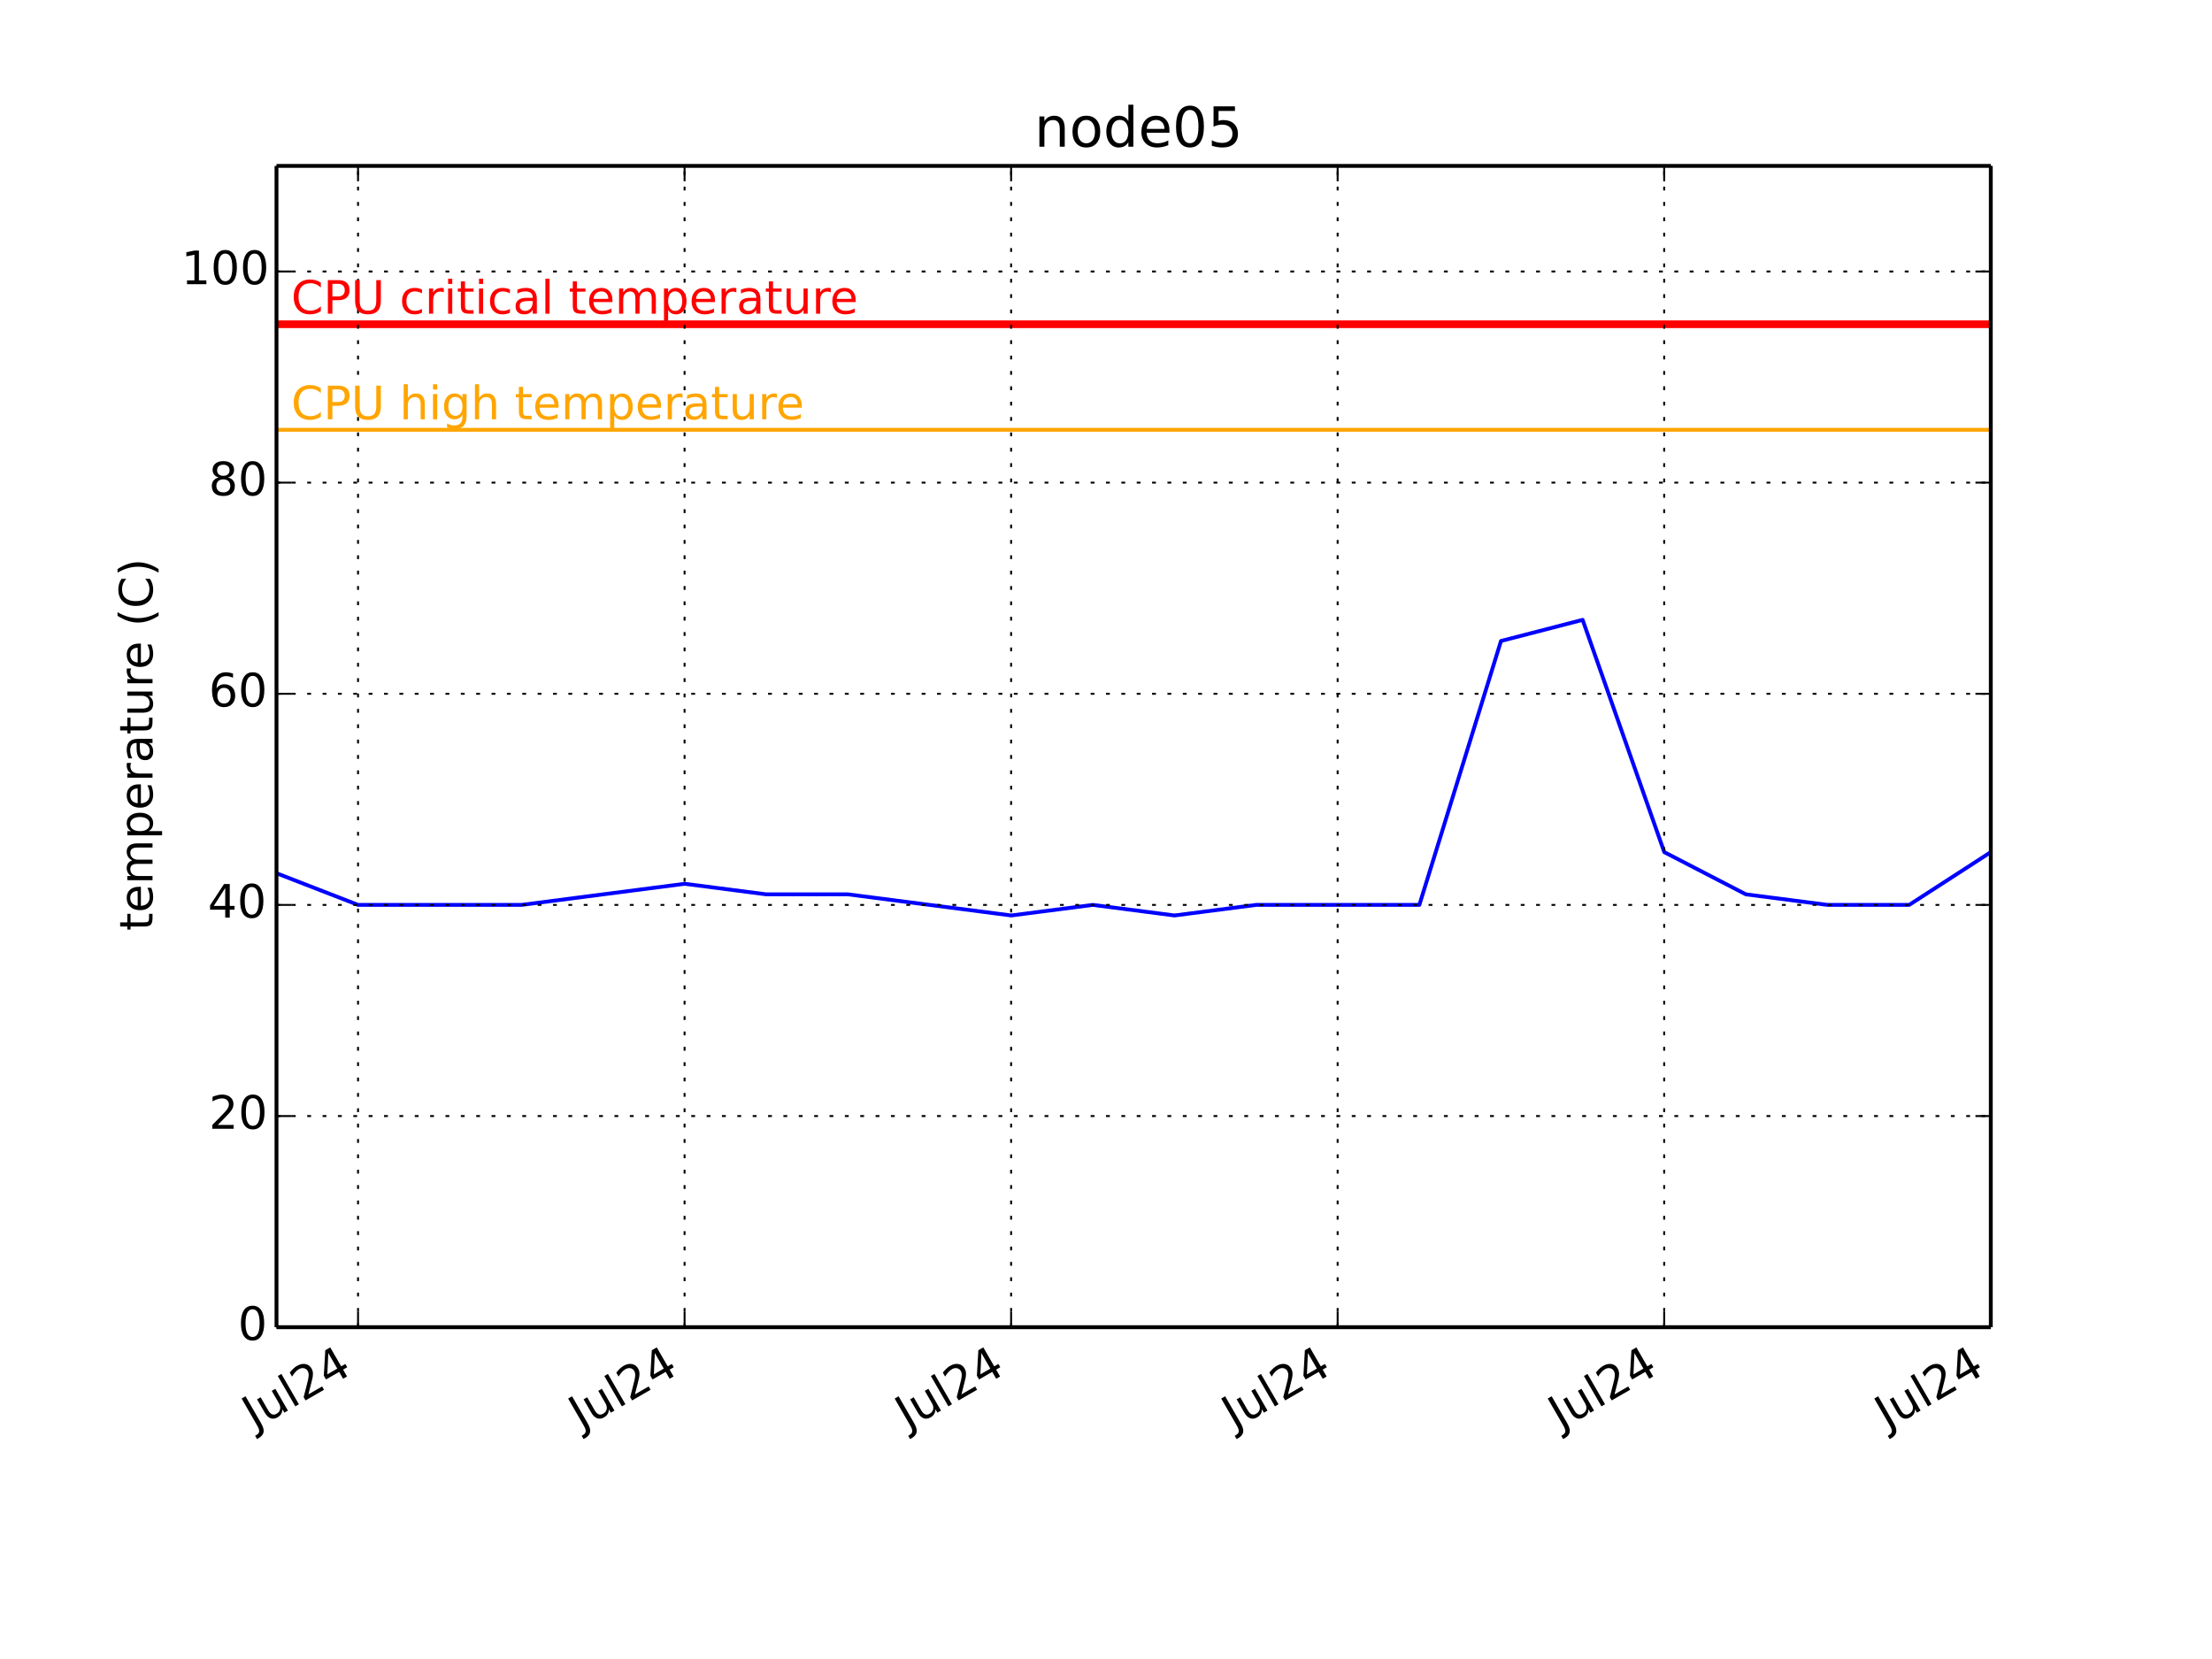
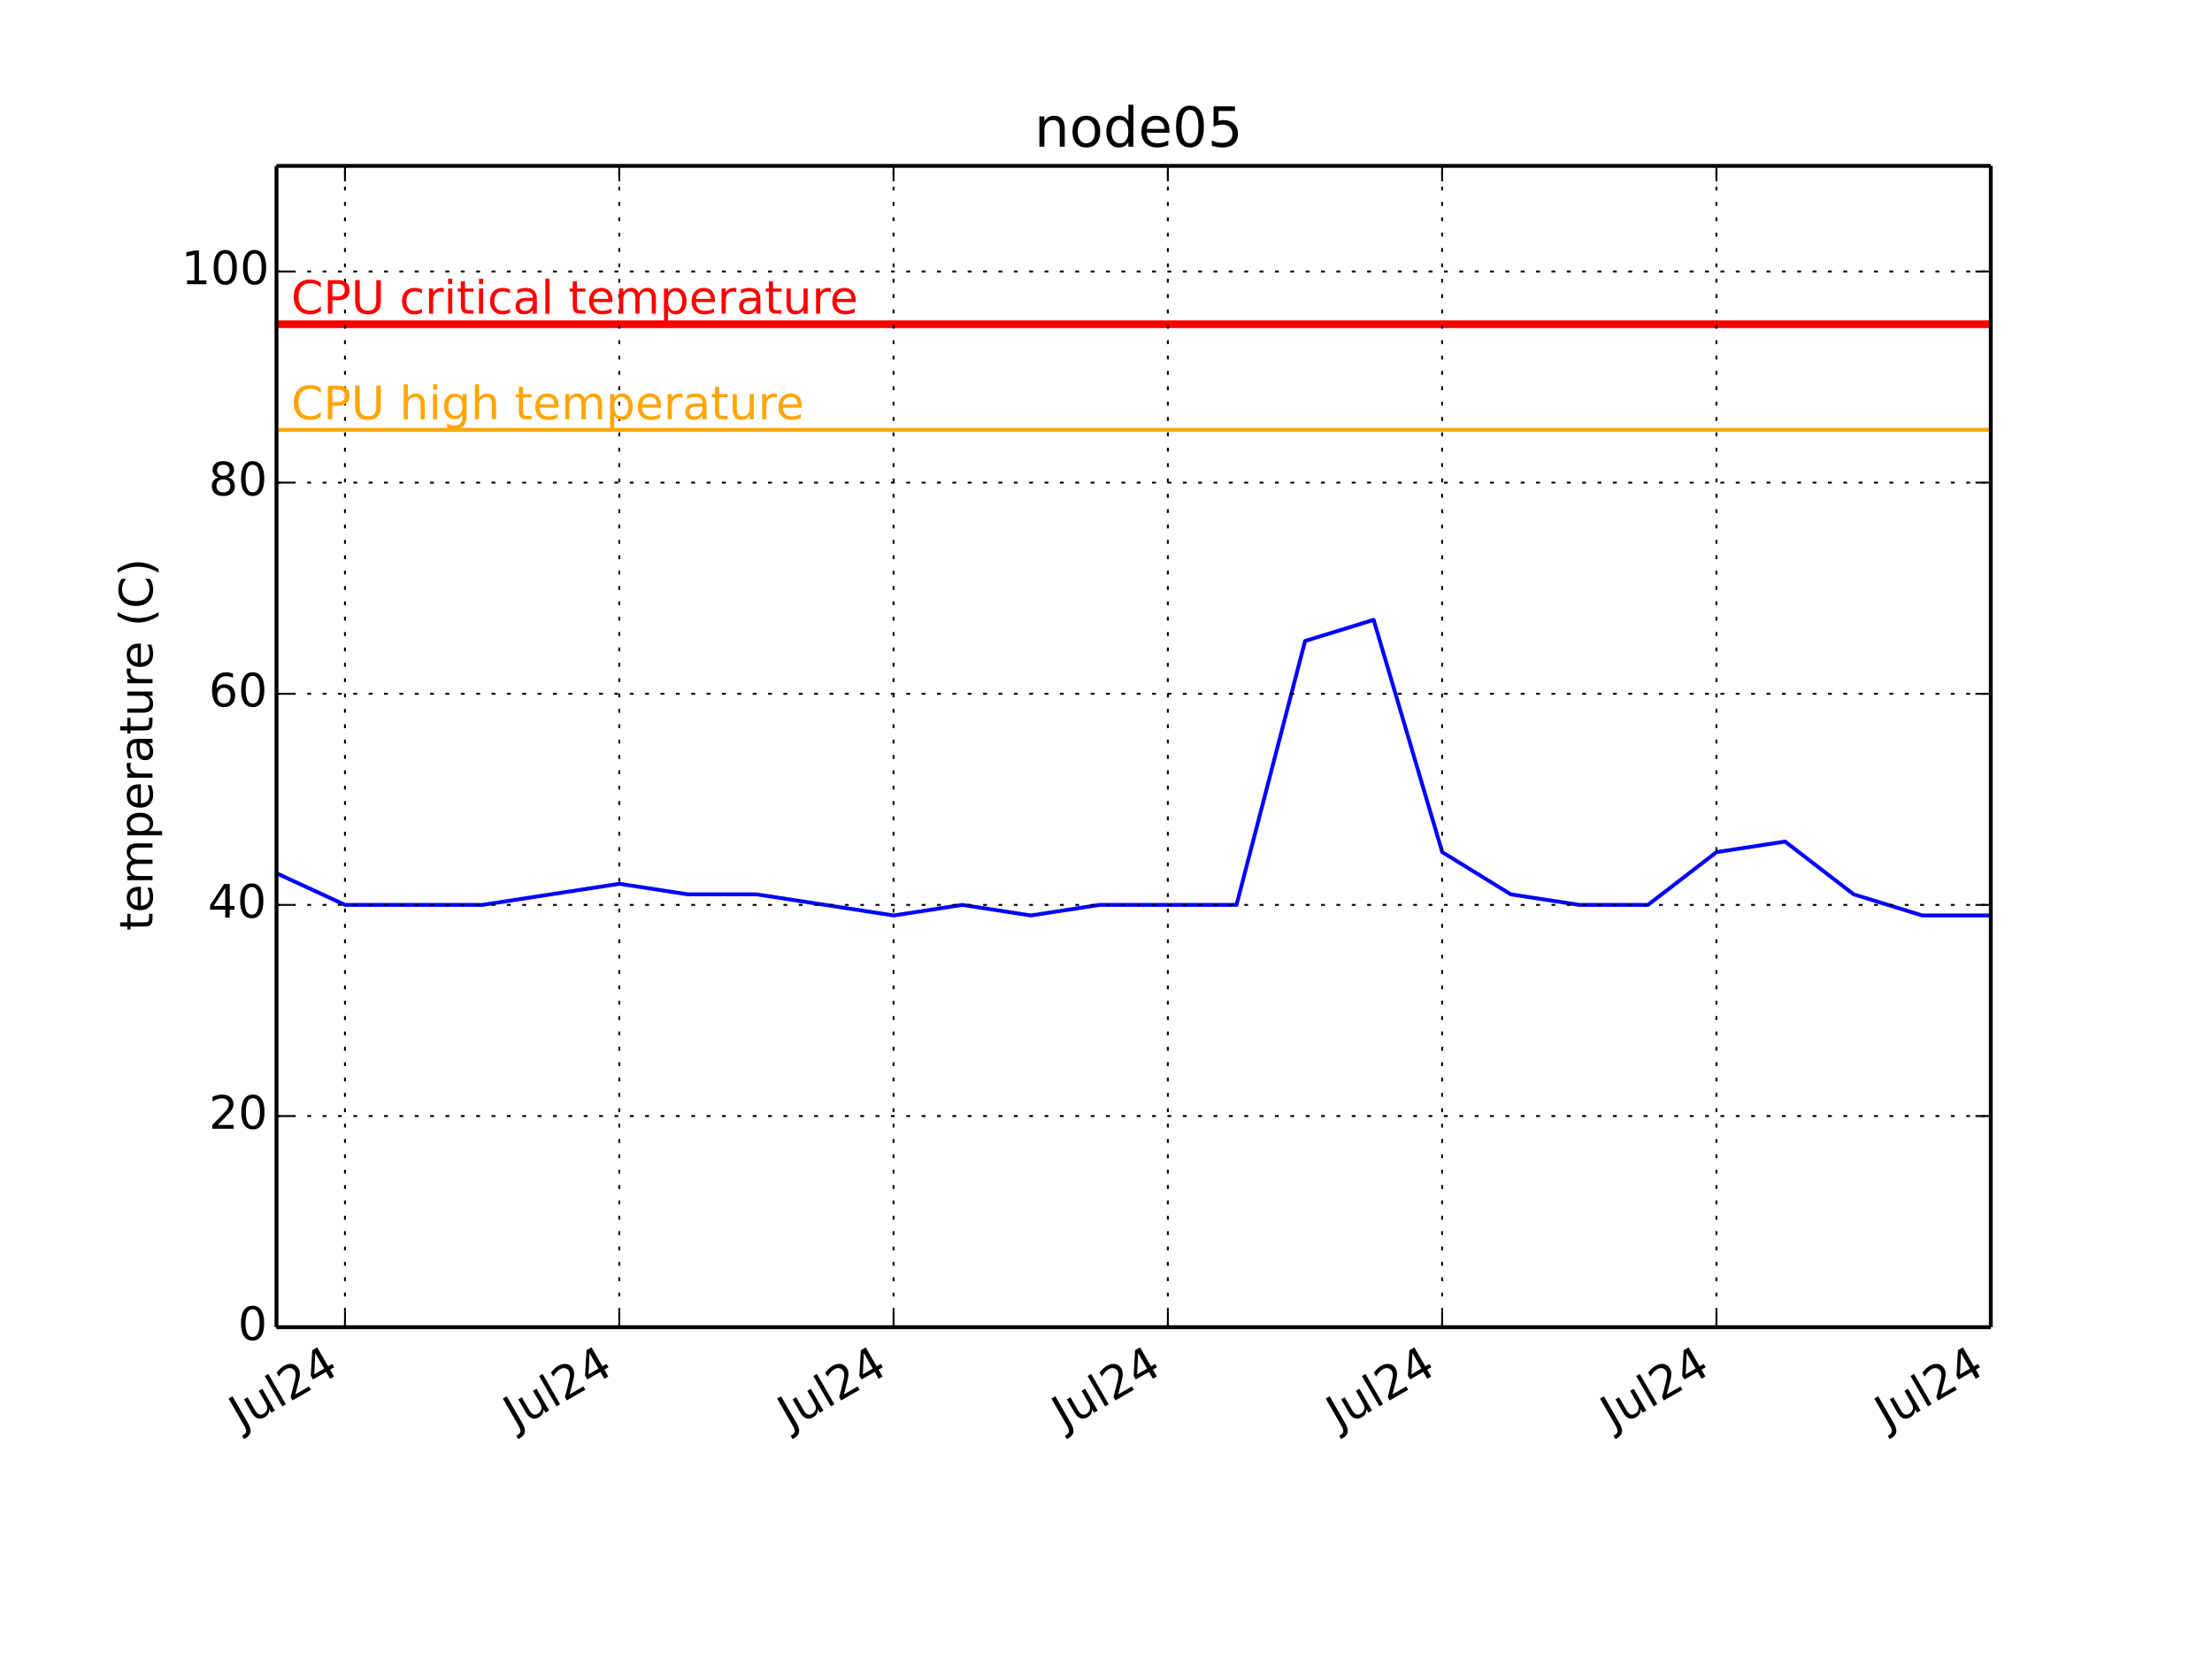
<svg xmlns="http://www.w3.org/2000/svg" xmlns:xlink="http://www.w3.org/1999/xlink" height="432pt" version="1.1" viewBox="0 0 576 432" width="576pt">
  <defs>
    <style type="text/css">
*{stroke-linecap:butt;stroke-linejoin:round;}
  </style>
  </defs>
  <g id="figure_1">
    <g id="patch_1">
      <path d=" M0 432 L576 432 L576 0 L0 0 z " style="fill:#ffffff;" />
    </g>
    <g id="axes_1">
      <g id="patch_2">
        <path d=" M72 345.6 L518.4 345.6 L518.4 43.2 L72 43.2 z " style="fill:#ffffff;" />
      </g>
      <g id="line2d_1">
-         <path clip-path="url(#pcb2bf987bf)" d=" M72 227.389 L93.257 235.636 L114.514 235.636 L135.771 235.636 L157.029 232.887 L178.286 230.138 L199.543 232.887 L220.8 232.887 L242.057 235.636 L263.314 238.385 L284.571 235.636 L305.829 238.385 L327.086 235.636 L348.343 235.636 L369.6 235.636 L390.857 166.909 L412.114 161.411 L433.371 221.891 L454.629 232.887 L475.909 235.636 L497.143 235.636 L518.4 221.891" style="fill:none;stroke:#0000ff;stroke-linecap:square;" />
+         <path clip-path="url(#pcb2bf987bf)" d=" M72 227.389 L89.856 235.636 L107.712 235.636 L125.568 235.636 L143.424 232.887 L161.28 230.138 L179.136 232.887 L196.992 232.887 L214.848 235.636 L232.704 238.385 L250.56 235.636 L268.416 238.385 L286.272 235.636 L304.128 235.636 L321.984 235.636 L339.84 166.909 L357.696 161.411 L375.552 221.891 L393.408 232.887 L411.284 235.636 L429.12 235.636 L446.976 221.891 L464.832 219.142 L482.688 232.887 L500.544 238.385 L518.4 238.385" style="fill:none;stroke:#0000ff;stroke-linecap:square;" />
      </g>
      <g id="line2d_2">
        <path clip-path="url(#pcb2bf987bf)" d=" M72 111.927 L518.4 111.927" style="fill:none;stroke:#ffa500;stroke-linecap:square;" />
      </g>
      <g id="line2d_3">
        <path clip-path="url(#pcb2bf987bf)" d=" M72 84.436 L518.4 84.436" style="fill:none;stroke:#ff0000;stroke-linecap:square;stroke-width:2;" />
      </g>
      <g id="matplotlib.axis_1">
        <g id="xtick_1">
          <g id="line2d_4">
-             <path clip-path="url(#pcb2bf987bf)" d=" M93.234 345.6 L93.234 43.2" style="fill:none;stroke:#000000;stroke-dasharray:1,3;stroke-dashoffset:0.0;stroke-width:0.5;" />
+             <path clip-path="url(#pcb2bf987bf)" d=" M89.836 345.6 L89.836 43.2" style="fill:none;stroke:#000000;stroke-dasharray:1,3;stroke-dashoffset:0.0;stroke-width:0.5;" />
          </g>
          <g id="line2d_5">
            <defs>
              <path d=" M0 0 L0 -4" id="m93b0483c22" style="stroke:#000000;stroke-width:0.5;" />
            </defs>
            <g>
-               <use style="stroke:#000000;stroke-width:0.5;" x="93.234" xlink:href="#m93b0483c22" y="345.6" />
+               <use style="stroke:#000000;stroke-width:0.5;" x="89.836" xlink:href="#m93b0483c22" y="345.6" />
            </g>
          </g>
          <g id="line2d_6">
            <defs>
              <path d=" M0 0 L0 4" id="m741efc42ff" style="stroke:#000000;stroke-width:0.5;" />
            </defs>
            <g>
-               <use style="stroke:#000000;stroke-width:0.5;" x="93.234" xlink:href="#m741efc42ff" y="43.2" />
+               <use style="stroke:#000000;stroke-width:0.5;" x="89.836" xlink:href="#m741efc42ff" y="43.2" />
            </g>
          </g>
          <g id="text_1">
            <defs>
              <path d=" M19.188 8.297 L53.609 8.297 L53.609 0 L7.328 0 L7.328 8.297 Q12.938 14.109 22.625 23.891 Q32.328 33.688 34.812 36.531 Q39.547 41.844 41.422 45.531 Q43.312 49.219 43.312 52.781 Q43.312 58.594 39.234 62.25 Q35.156 65.922 28.609 65.922 Q23.969 65.922 18.812 64.312 Q13.672 62.703 7.812 59.422 L7.812 69.391 Q13.766 71.781 18.938 73 Q24.125 74.219 28.422 74.219 Q39.75 74.219 46.484 68.547 Q53.219 62.891 53.219 53.422 Q53.219 48.922 51.531 44.891 Q49.859 40.875 45.406 35.406 Q44.188 33.984 37.641 27.219 Q31.109 20.453 19.188 8.297" id="BitstreamVeraSans-Roman-32" />
              <path d=" M8.5 21.578 L8.5 54.688 L17.484 54.688 L17.484 21.922 Q17.484 14.156 20.5 10.266 Q23.531 6.391 29.594 6.391 Q36.859 6.391 41.078 11.031 Q45.312 15.672 45.312 23.688 L45.312 54.688 L54.297 54.688 L54.297 0 L45.312 0 L45.312 8.406 Q42.047 3.422 37.719 1 Q33.406 -1.422 27.688 -1.422 Q18.266 -1.422 13.375 4.438 Q8.5 10.297 8.5 21.578" id="BitstreamVeraSans-Roman-75" />
              <path d=" M37.797 64.312 L12.891 25.391 L37.797 25.391 z  M35.203 72.906 L47.609 72.906 L47.609 25.391 L58.016 25.391 L58.016 17.188 L47.609 17.188 L47.609 0 L37.797 0 L37.797 17.188 L4.891 17.188 L4.891 26.703 z " id="BitstreamVeraSans-Roman-34" />
              <path d=" M9.422 75.984 L18.406 75.984 L18.406 0 L9.422 0 z " id="BitstreamVeraSans-Roman-6c" />
              <path d=" M9.812 72.906 L19.672 72.906 L19.672 5.078 Q19.672 -8.109 14.672 -14.062 Q9.672 -20.016 -1.422 -20.016 L-5.172 -20.016 L-5.172 -11.719 L-2.094 -11.719 Q4.438 -11.719 7.125 -8.047 Q9.812 -4.391 9.812 5.078 z " id="BitstreamVeraSans-Roman-4a" />
            </defs>
-             <g transform="translate(66.268 372.3447)rotate(-30.0)scale(0.12 -0.12)">
+             <g transform="translate(62.87064 372.3447)rotate(-30.0)scale(0.12 -0.12)">
              <use xlink:href="#BitstreamVeraSans-Roman-4a" />
              <use x="29.492" xlink:href="#BitstreamVeraSans-Roman-75" />
              <use x="92.871" xlink:href="#BitstreamVeraSans-Roman-6c" />
              <use x="120.654" xlink:href="#BitstreamVeraSans-Roman-32" />
              <use x="184.277" xlink:href="#BitstreamVeraSans-Roman-34" />
            </g>
          </g>
        </g>
        <g id="xtick_2">
          <g id="line2d_7">
-             <path clip-path="url(#pcb2bf987bf)" d=" M178.262 345.6 L178.262 43.2" style="fill:none;stroke:#000000;stroke-dasharray:1,3;stroke-dashoffset:0.0;stroke-width:0.5;" />
+             <path clip-path="url(#pcb2bf987bf)" d=" M161.26 345.6 L161.26 43.2" style="fill:none;stroke:#000000;stroke-dasharray:1,3;stroke-dashoffset:0.0;stroke-width:0.5;" />
          </g>
          <g id="line2d_8">
            <g>
-               <use style="stroke:#000000;stroke-width:0.5;" x="178.262" xlink:href="#m93b0483c22" y="345.6" />
+               <use style="stroke:#000000;stroke-width:0.5;" x="161.26" xlink:href="#m93b0483c22" y="345.6" />
            </g>
          </g>
          <g id="line2d_9">
            <g>
-               <use style="stroke:#000000;stroke-width:0.5;" x="178.262" xlink:href="#m741efc42ff" y="43.2" />
+               <use style="stroke:#000000;stroke-width:0.5;" x="161.26" xlink:href="#m741efc42ff" y="43.2" />
            </g>
          </g>
          <g id="text_2">
-             <g transform="translate(151.2966 372.3447)rotate(-30.0)scale(0.12 -0.12)">
+             <g transform="translate(134.2946 372.3447)rotate(-30.0)scale(0.12 -0.12)">
              <use xlink:href="#BitstreamVeraSans-Roman-4a" />
              <use x="29.492" xlink:href="#BitstreamVeraSans-Roman-75" />
              <use x="92.871" xlink:href="#BitstreamVeraSans-Roman-6c" />
              <use x="120.654" xlink:href="#BitstreamVeraSans-Roman-32" />
              <use x="184.277" xlink:href="#BitstreamVeraSans-Roman-34" />
            </g>
          </g>
        </g>
        <g id="xtick_3">
          <g id="line2d_10">
-             <path clip-path="url(#pcb2bf987bf)" d=" M263.291 345.6 L263.291 43.2" style="fill:none;stroke:#000000;stroke-dasharray:1,3;stroke-dashoffset:0.0;stroke-width:0.5;" />
+             <path clip-path="url(#pcb2bf987bf)" d=" M232.684 345.6 L232.684 43.2" style="fill:none;stroke:#000000;stroke-dasharray:1,3;stroke-dashoffset:0.0;stroke-width:0.5;" />
          </g>
          <g id="line2d_11">
            <g>
-               <use style="stroke:#000000;stroke-width:0.5;" x="263.291" xlink:href="#m93b0483c22" y="345.6" />
+               <use style="stroke:#000000;stroke-width:0.5;" x="232.684" xlink:href="#m93b0483c22" y="345.6" />
            </g>
          </g>
          <g id="line2d_12">
            <g>
-               <use style="stroke:#000000;stroke-width:0.5;" x="263.291" xlink:href="#m741efc42ff" y="43.2" />
+               <use style="stroke:#000000;stroke-width:0.5;" x="232.684" xlink:href="#m741efc42ff" y="43.2" />
            </g>
          </g>
          <g id="text_3">
-             <g transform="translate(236.3251 372.3447)rotate(-30.0)scale(0.12 -0.12)">
+             <g transform="translate(205.7186 372.3447)rotate(-30.0)scale(0.12 -0.12)">
              <use xlink:href="#BitstreamVeraSans-Roman-4a" />
              <use x="29.492" xlink:href="#BitstreamVeraSans-Roman-75" />
              <use x="92.871" xlink:href="#BitstreamVeraSans-Roman-6c" />
              <use x="120.654" xlink:href="#BitstreamVeraSans-Roman-32" />
              <use x="184.277" xlink:href="#BitstreamVeraSans-Roman-34" />
            </g>
          </g>
        </g>
        <g id="xtick_4">
          <g id="line2d_13">
-             <path clip-path="url(#pcb2bf987bf)" d=" M348.319 345.6 L348.319 43.2" style="fill:none;stroke:#000000;stroke-dasharray:1,3;stroke-dashoffset:0.0;stroke-width:0.5;" />
+             <path clip-path="url(#pcb2bf987bf)" d=" M304.108 345.6 L304.108 43.2" style="fill:none;stroke:#000000;stroke-dasharray:1,3;stroke-dashoffset:0.0;stroke-width:0.5;" />
          </g>
          <g id="line2d_14">
            <g>
-               <use style="stroke:#000000;stroke-width:0.5;" x="348.319" xlink:href="#m93b0483c22" y="345.6" />
+               <use style="stroke:#000000;stroke-width:0.5;" x="304.108" xlink:href="#m93b0483c22" y="345.6" />
            </g>
          </g>
          <g id="line2d_15">
            <g>
-               <use style="stroke:#000000;stroke-width:0.5;" x="348.319" xlink:href="#m741efc42ff" y="43.2" />
+               <use style="stroke:#000000;stroke-width:0.5;" x="304.108" xlink:href="#m741efc42ff" y="43.2" />
            </g>
          </g>
          <g id="text_4">
-             <g transform="translate(321.3537 372.3447)rotate(-30.0)scale(0.12 -0.12)">
+             <g transform="translate(277.1426 372.3447)rotate(-30.0)scale(0.12 -0.12)">
              <use xlink:href="#BitstreamVeraSans-Roman-4a" />
              <use x="29.492" xlink:href="#BitstreamVeraSans-Roman-75" />
              <use x="92.871" xlink:href="#BitstreamVeraSans-Roman-6c" />
              <use x="120.654" xlink:href="#BitstreamVeraSans-Roman-32" />
              <use x="184.277" xlink:href="#BitstreamVeraSans-Roman-34" />
            </g>
          </g>
        </g>
        <g id="xtick_5">
          <g id="line2d_16">
-             <path clip-path="url(#pcb2bf987bf)" d=" M433.348 345.6 L433.348 43.2" style="fill:none;stroke:#000000;stroke-dasharray:1,3;stroke-dashoffset:0.0;stroke-width:0.5;" />
+             <path clip-path="url(#pcb2bf987bf)" d=" M375.532 345.6 L375.532 43.2" style="fill:none;stroke:#000000;stroke-dasharray:1,3;stroke-dashoffset:0.0;stroke-width:0.5;" />
          </g>
          <g id="line2d_17">
            <g>
-               <use style="stroke:#000000;stroke-width:0.5;" x="433.348" xlink:href="#m93b0483c22" y="345.6" />
+               <use style="stroke:#000000;stroke-width:0.5;" x="375.532" xlink:href="#m93b0483c22" y="345.6" />
            </g>
          </g>
          <g id="line2d_18">
            <g>
-               <use style="stroke:#000000;stroke-width:0.5;" x="433.348" xlink:href="#m741efc42ff" y="43.2" />
+               <use style="stroke:#000000;stroke-width:0.5;" x="375.532" xlink:href="#m741efc42ff" y="43.2" />
            </g>
          </g>
          <g id="text_5">
-             <g transform="translate(406.3823 372.3447)rotate(-30.0)scale(0.12 -0.12)">
+             <g transform="translate(348.5666 372.3447)rotate(-30.0)scale(0.12 -0.12)">
              <use xlink:href="#BitstreamVeraSans-Roman-4a" />
              <use x="29.492" xlink:href="#BitstreamVeraSans-Roman-75" />
              <use x="92.871" xlink:href="#BitstreamVeraSans-Roman-6c" />
              <use x="120.654" xlink:href="#BitstreamVeraSans-Roman-32" />
              <use x="184.277" xlink:href="#BitstreamVeraSans-Roman-34" />
            </g>
          </g>
        </g>
        <g id="xtick_6">
          <g id="line2d_19">
-             <path clip-path="url(#pcb2bf987bf)" d=" M518.376 345.6 L518.376 43.2" style="fill:none;stroke:#000000;stroke-dasharray:1,3;stroke-dashoffset:0.0;stroke-width:0.5;" />
+             <path clip-path="url(#pcb2bf987bf)" d=" M446.956 345.6 L446.956 43.2" style="fill:none;stroke:#000000;stroke-dasharray:1,3;stroke-dashoffset:0.0;stroke-width:0.5;" />
          </g>
          <g id="line2d_20">
            <g>
-               <use style="stroke:#000000;stroke-width:0.5;" x="518.376" xlink:href="#m93b0483c22" y="345.6" />
+               <use style="stroke:#000000;stroke-width:0.5;" x="446.956" xlink:href="#m93b0483c22" y="345.6" />
            </g>
          </g>
          <g id="line2d_21">
            <g>
-               <use style="stroke:#000000;stroke-width:0.5;" x="518.376" xlink:href="#m741efc42ff" y="43.2" />
+               <use style="stroke:#000000;stroke-width:0.5;" x="446.956" xlink:href="#m741efc42ff" y="43.2" />
            </g>
          </g>
          <g id="text_6">
-             <g transform="translate(491.4109 372.3447)rotate(-30.0)scale(0.12 -0.12)">
+             <g transform="translate(419.9906 372.3447)rotate(-30.0)scale(0.12 -0.12)">
+               <use xlink:href="#BitstreamVeraSans-Roman-4a" />
+               <use x="29.492" xlink:href="#BitstreamVeraSans-Roman-75" />
+               <use x="92.871" xlink:href="#BitstreamVeraSans-Roman-6c" />
+               <use x="120.654" xlink:href="#BitstreamVeraSans-Roman-32" />
+               <use x="184.277" xlink:href="#BitstreamVeraSans-Roman-34" />
+             </g>
+           </g>
+         </g>
+         <g id="xtick_7">
+           <g id="line2d_22">
+             <path clip-path="url(#pcb2bf987bf)" d=" M518.38 345.6 L518.38 43.2" style="fill:none;stroke:#000000;stroke-dasharray:1,3;stroke-dashoffset:0.0;stroke-width:0.5;" />
+           </g>
+           <g id="line2d_23">
+             <g>
+               <use style="stroke:#000000;stroke-width:0.5;" x="518.38" xlink:href="#m93b0483c22" y="345.6" />
+             </g>
+           </g>
+           <g id="line2d_24">
+             <g>
+               <use style="stroke:#000000;stroke-width:0.5;" x="518.38" xlink:href="#m741efc42ff" y="43.2" />
+             </g>
+           </g>
+           <g id="text_7">
+             <g transform="translate(491.4146 372.3447)rotate(-30.0)scale(0.12 -0.12)">
              <use xlink:href="#BitstreamVeraSans-Roman-4a" />
              <use x="29.492" xlink:href="#BitstreamVeraSans-Roman-75" />
              <use x="92.871" xlink:href="#BitstreamVeraSans-Roman-6c" />
              <use x="120.654" xlink:href="#BitstreamVeraSans-Roman-32" />
              <use x="184.277" xlink:href="#BitstreamVeraSans-Roman-34" />
            </g>
          </g>
        </g>
      </g>
      <g id="matplotlib.axis_2">
        <g id="ytick_1">
-           <g id="line2d_22">
+           <g id="line2d_25">
            <path clip-path="url(#pcb2bf987bf)" d=" M72 345.6 L518.4 345.6" style="fill:none;stroke:#000000;stroke-dasharray:1,3;stroke-dashoffset:0.0;stroke-width:0.5;" />
          </g>
-           <g id="line2d_23">
+           <g id="line2d_26">
            <defs>
              <path d=" M0 0 L4 0" id="m728421d6d4" style="stroke:#000000;stroke-width:0.5;" />
            </defs>
            <g>
              <use style="stroke:#000000;stroke-width:0.5;" x="72.0" xlink:href="#m728421d6d4" y="345.6" />
            </g>
          </g>
-           <g id="line2d_24">
+           <g id="line2d_27">
            <defs>
              <path d=" M0 0 L-4 0" id="mcb0005524f" style="stroke:#000000;stroke-width:0.5;" />
            </defs>
            <g>
              <use style="stroke:#000000;stroke-width:0.5;" x="518.4" xlink:href="#mcb0005524f" y="345.6" />
            </g>
          </g>
-           <g id="text_7">
+           <g id="text_8">
            <defs>
              <path d=" M31.781 66.406 Q24.172 66.406 20.328 58.906 Q16.5 51.422 16.5 36.375 Q16.5 21.391 20.328 13.891 Q24.172 6.391 31.781 6.391 Q39.453 6.391 43.281 13.891 Q47.125 21.391 47.125 36.375 Q47.125 51.422 43.281 58.906 Q39.453 66.406 31.781 66.406 M31.781 74.219 Q44.047 74.219 50.516 64.516 Q56.984 54.828 56.984 36.375 Q56.984 17.969 50.516 8.266 Q44.047 -1.422 31.781 -1.422 Q19.531 -1.422 13.062 8.266 Q6.594 17.969 6.594 36.375 Q6.594 54.828 13.062 64.516 Q19.531 74.219 31.781 74.219" id="BitstreamVeraSans-Roman-30" />
            </defs>
            <g transform="translate(61.95312 348.9112)scale(0.12 -0.12)">
              <use xlink:href="#BitstreamVeraSans-Roman-30" />
            </g>
          </g>
        </g>
        <g id="ytick_2">
-           <g id="line2d_25">
+           <g id="line2d_28">
            <path clip-path="url(#pcb2bf987bf)" d=" M72 290.618 L518.4 290.618" style="fill:none;stroke:#000000;stroke-dasharray:1,3;stroke-dashoffset:0.0;stroke-width:0.5;" />
          </g>
-           <g id="line2d_26">
+           <g id="line2d_29">
            <g>
              <use style="stroke:#000000;stroke-width:0.5;" x="72.0" xlink:href="#m728421d6d4" y="290.618" />
            </g>
          </g>
-           <g id="line2d_27">
+           <g id="line2d_30">
            <g>
              <use style="stroke:#000000;stroke-width:0.5;" x="518.4" xlink:href="#mcb0005524f" y="290.618" />
            </g>
          </g>
-           <g id="text_8">
+           <g id="text_9">
            <g transform="translate(54.40625 293.9294)scale(0.12 -0.12)">
              <use xlink:href="#BitstreamVeraSans-Roman-32" />
              <use x="63.623" xlink:href="#BitstreamVeraSans-Roman-30" />
            </g>
          </g>
        </g>
        <g id="ytick_3">
-           <g id="line2d_28">
+           <g id="line2d_31">
            <path clip-path="url(#pcb2bf987bf)" d=" M72 235.636 L518.4 235.636" style="fill:none;stroke:#000000;stroke-dasharray:1,3;stroke-dashoffset:0.0;stroke-width:0.5;" />
          </g>
-           <g id="line2d_29">
+           <g id="line2d_32">
            <g>
              <use style="stroke:#000000;stroke-width:0.5;" x="72.0" xlink:href="#m728421d6d4" y="235.636" />
            </g>
          </g>
-           <g id="line2d_30">
+           <g id="line2d_33">
            <g>
              <use style="stroke:#000000;stroke-width:0.5;" x="518.4" xlink:href="#mcb0005524f" y="235.636" />
            </g>
          </g>
-           <g id="text_9">
+           <g id="text_10">
            <g transform="translate(54.11375 238.9476)scale(0.12 -0.12)">
              <use xlink:href="#BitstreamVeraSans-Roman-34" />
              <use x="63.623" xlink:href="#BitstreamVeraSans-Roman-30" />
            </g>
          </g>
        </g>
        <g id="ytick_4">
-           <g id="line2d_31">
+           <g id="line2d_34">
            <path clip-path="url(#pcb2bf987bf)" d=" M72 180.655 L518.4 180.655" style="fill:none;stroke:#000000;stroke-dasharray:1,3;stroke-dashoffset:0.0;stroke-width:0.5;" />
          </g>
-           <g id="line2d_32">
+           <g id="line2d_35">
            <g>
              <use style="stroke:#000000;stroke-width:0.5;" x="72.0" xlink:href="#m728421d6d4" y="180.655" />
            </g>
          </g>
-           <g id="line2d_33">
+           <g id="line2d_36">
            <g>
              <use style="stroke:#000000;stroke-width:0.5;" x="518.4" xlink:href="#mcb0005524f" y="180.655" />
            </g>
          </g>
-           <g id="text_10">
+           <g id="text_11">
            <defs>
              <path d=" M33.016 40.375 Q26.375 40.375 22.484 35.828 Q18.609 31.297 18.609 23.391 Q18.609 15.531 22.484 10.953 Q26.375 6.391 33.016 6.391 Q39.656 6.391 43.531 10.953 Q47.406 15.531 47.406 23.391 Q47.406 31.297 43.531 35.828 Q39.656 40.375 33.016 40.375 M52.594 71.297 L52.594 62.312 Q48.875 64.062 45.094 64.984 Q41.312 65.922 37.594 65.922 Q27.828 65.922 22.672 59.328 Q17.531 52.734 16.797 39.406 Q19.672 43.656 24.016 45.922 Q28.375 48.188 33.594 48.188 Q44.578 48.188 50.953 41.516 Q57.328 34.859 57.328 23.391 Q57.328 12.156 50.688 5.359 Q44.047 -1.422 33.016 -1.422 Q20.359 -1.422 13.672 8.266 Q6.984 17.969 6.984 36.375 Q6.984 53.656 15.188 63.938 Q23.391 74.219 37.203 74.219 Q40.922 74.219 44.703 73.484 Q48.484 72.75 52.594 71.297" id="BitstreamVeraSans-Roman-36" />
            </defs>
            <g transform="translate(54.365 183.9658)scale(0.12 -0.12)">
              <use xlink:href="#BitstreamVeraSans-Roman-36" />
              <use x="63.623" xlink:href="#BitstreamVeraSans-Roman-30" />
            </g>
          </g>
        </g>
        <g id="ytick_5">
-           <g id="line2d_34">
+           <g id="line2d_37">
            <path clip-path="url(#pcb2bf987bf)" d=" M72 125.673 L518.4 125.673" style="fill:none;stroke:#000000;stroke-dasharray:1,3;stroke-dashoffset:0.0;stroke-width:0.5;" />
          </g>
-           <g id="line2d_35">
+           <g id="line2d_38">
            <g>
              <use style="stroke:#000000;stroke-width:0.5;" x="72.0" xlink:href="#m728421d6d4" y="125.673" />
            </g>
          </g>
-           <g id="line2d_36">
+           <g id="line2d_39">
            <g>
              <use style="stroke:#000000;stroke-width:0.5;" x="518.4" xlink:href="#mcb0005524f" y="125.673" />
            </g>
          </g>
-           <g id="text_11">
+           <g id="text_12">
            <defs>
              <path d=" M31.781 34.625 Q24.75 34.625 20.719 30.859 Q16.703 27.094 16.703 20.516 Q16.703 13.922 20.719 10.156 Q24.75 6.391 31.781 6.391 Q38.812 6.391 42.859 10.172 Q46.922 13.969 46.922 20.516 Q46.922 27.094 42.891 30.859 Q38.875 34.625 31.781 34.625 M21.922 38.812 Q15.578 40.375 12.031 44.719 Q8.5 49.078 8.5 55.328 Q8.5 64.062 14.719 69.141 Q20.953 74.219 31.781 74.219 Q42.672 74.219 48.875 69.141 Q55.078 64.062 55.078 55.328 Q55.078 49.078 51.531 44.719 Q48 40.375 41.703 38.812 Q48.828 37.156 52.797 32.312 Q56.781 27.484 56.781 20.516 Q56.781 9.906 50.312 4.234 Q43.844 -1.422 31.781 -1.422 Q19.734 -1.422 13.25 4.234 Q6.781 9.906 6.781 20.516 Q6.781 27.484 10.781 32.312 Q14.797 37.156 21.922 38.812 M18.312 54.391 Q18.312 48.734 21.844 45.562 Q25.391 42.391 31.781 42.391 Q38.141 42.391 41.719 45.562 Q45.312 48.734 45.312 54.391 Q45.312 60.062 41.719 63.234 Q38.141 66.406 31.781 66.406 Q25.391 66.406 21.844 63.234 Q18.312 60.062 18.312 54.391" id="BitstreamVeraSans-Roman-38" />
            </defs>
            <g transform="translate(54.34063 128.984)scale(0.12 -0.12)">
              <use xlink:href="#BitstreamVeraSans-Roman-38" />
              <use x="63.623" xlink:href="#BitstreamVeraSans-Roman-30" />
            </g>
          </g>
        </g>
        <g id="ytick_6">
-           <g id="line2d_37">
+           <g id="line2d_40">
            <path clip-path="url(#pcb2bf987bf)" d=" M72 70.691 L518.4 70.691" style="fill:none;stroke:#000000;stroke-dasharray:1,3;stroke-dashoffset:0.0;stroke-width:0.5;" />
          </g>
-           <g id="line2d_38">
+           <g id="line2d_41">
            <g>
              <use style="stroke:#000000;stroke-width:0.5;" x="72.0" xlink:href="#m728421d6d4" y="70.691" />
            </g>
          </g>
-           <g id="line2d_39">
+           <g id="line2d_42">
            <g>
              <use style="stroke:#000000;stroke-width:0.5;" x="518.4" xlink:href="#mcb0005524f" y="70.691" />
            </g>
          </g>
-           <g id="text_12">
+           <g id="text_13">
            <defs>
              <path d=" M12.406 8.297 L28.516 8.297 L28.516 63.922 L10.984 60.406 L10.984 69.391 L28.422 72.906 L38.281 72.906 L38.281 8.297 L54.391 8.297 L54.391 0 L12.406 0 z " id="BitstreamVeraSans-Roman-31" />
            </defs>
            <g transform="translate(47.21 74.00216)scale(0.12 -0.12)">
              <use xlink:href="#BitstreamVeraSans-Roman-31" />
              <use x="63.623" xlink:href="#BitstreamVeraSans-Roman-30" />
              <use x="127.246" xlink:href="#BitstreamVeraSans-Roman-30" />
            </g>
          </g>
        </g>
-         <g id="text_13">
+         <g id="text_14">
          <defs>
            <path d=" M34.281 27.484 Q23.391 27.484 19.188 25 Q14.984 22.516 14.984 16.5 Q14.984 11.719 18.141 8.906 Q21.297 6.109 26.703 6.109 Q34.188 6.109 38.703 11.406 Q43.219 16.703 43.219 25.484 L43.219 27.484 z  M52.203 31.203 L52.203 0 L43.219 0 L43.219 8.297 Q40.141 3.328 35.547 0.953 Q30.953 -1.422 24.312 -1.422 Q15.922 -1.422 10.953 3.297 Q6 8.016 6 15.922 Q6 25.141 12.172 29.828 Q18.359 34.516 30.609 34.516 L43.219 34.516 L43.219 35.406 Q43.219 41.609 39.141 45 Q35.062 48.391 27.688 48.391 Q23 48.391 18.547 47.266 Q14.109 46.141 10.016 43.891 L10.016 52.203 Q14.938 54.109 19.578 55.047 Q24.219 56 28.609 56 Q40.484 56 46.344 49.844 Q52.203 43.703 52.203 31.203" id="BitstreamVeraSans-Roman-61" />
            <path id="BitstreamVeraSans-Roman-20" />
            <path d=" M8.016 75.875 L15.828 75.875 Q23.141 64.359 26.781 53.312 Q30.422 42.281 30.422 31.391 Q30.422 20.453 26.781 9.375 Q23.141 -1.703 15.828 -13.188 L8.016 -13.188 Q14.5 -2 17.703 9.062 Q20.906 20.125 20.906 31.391 Q20.906 42.672 17.703 53.656 Q14.5 64.656 8.016 75.875" id="BitstreamVeraSans-Roman-29" />
            <path d=" M52 44.188 Q55.375 50.25 60.062 53.125 Q64.75 56 71.094 56 Q79.641 56 84.281 50.016 Q88.922 44.047 88.922 33.016 L88.922 0 L79.891 0 L79.891 32.719 Q79.891 40.578 77.094 44.375 Q74.312 48.188 68.609 48.188 Q61.625 48.188 57.562 43.547 Q53.516 38.922 53.516 30.906 L53.516 0 L44.484 0 L44.484 32.719 Q44.484 40.625 41.703 44.406 Q38.922 48.188 33.109 48.188 Q26.219 48.188 22.156 43.531 Q18.109 38.875 18.109 30.906 L18.109 0 L9.078 0 L9.078 54.688 L18.109 54.688 L18.109 46.188 Q21.188 51.219 25.484 53.609 Q29.781 56 35.688 56 Q41.656 56 45.828 52.969 Q50 49.953 52 44.188" id="BitstreamVeraSans-Roman-6d" />
            <path d=" M64.406 67.281 L64.406 56.891 Q59.422 61.531 53.781 63.812 Q48.141 66.109 41.797 66.109 Q29.297 66.109 22.656 58.469 Q16.016 50.828 16.016 36.375 Q16.016 21.969 22.656 14.328 Q29.297 6.688 41.797 6.688 Q48.141 6.688 53.781 8.984 Q59.422 11.281 64.406 15.922 L64.406 5.609 Q59.234 2.094 53.438 0.328 Q47.656 -1.422 41.219 -1.422 Q24.656 -1.422 15.125 8.703 Q5.609 18.844 5.609 36.375 Q5.609 53.953 15.125 64.078 Q24.656 74.219 41.219 74.219 Q47.75 74.219 53.531 72.484 Q59.328 70.75 64.406 67.281" id="BitstreamVeraSans-Roman-43" />
            <path d=" M31 75.875 Q24.469 64.656 21.281 53.656 Q18.109 42.672 18.109 31.391 Q18.109 20.125 21.312 9.062 Q24.516 -2 31 -13.188 L23.188 -13.188 Q15.875 -1.703 12.234 9.375 Q8.594 20.453 8.594 31.391 Q8.594 42.281 12.203 53.312 Q15.828 64.359 23.188 75.875 z " id="BitstreamVeraSans-Roman-28" />
            <path d=" M56.203 29.594 L56.203 25.203 L14.891 25.203 Q15.484 15.922 20.484 11.062 Q25.484 6.203 34.422 6.203 Q39.594 6.203 44.453 7.469 Q49.312 8.734 54.109 11.281 L54.109 2.781 Q49.266 0.734 44.188 -0.344 Q39.109 -1.422 33.891 -1.422 Q20.797 -1.422 13.156 6.188 Q5.516 13.812 5.516 26.812 Q5.516 40.234 12.766 48.109 Q20.016 56 32.328 56 Q43.359 56 49.781 48.891 Q56.203 41.797 56.203 29.594 M47.219 32.234 Q47.125 39.594 43.094 43.984 Q39.062 48.391 32.422 48.391 Q24.906 48.391 20.391 44.141 Q15.875 39.891 15.188 32.172 z " id="BitstreamVeraSans-Roman-65" />
            <path d=" M18.312 70.219 L18.312 54.688 L36.812 54.688 L36.812 47.703 L18.312 47.703 L18.312 18.016 Q18.312 11.328 20.141 9.422 Q21.969 7.516 27.594 7.516 L36.812 7.516 L36.812 0 L27.594 0 Q17.188 0 13.234 3.875 Q9.281 7.766 9.281 18.016 L9.281 47.703 L2.688 47.703 L2.688 54.688 L9.281 54.688 L9.281 70.219 z " id="BitstreamVeraSans-Roman-74" />
            <path d=" M41.109 46.297 Q39.594 47.172 37.812 47.578 Q36.031 48 33.891 48 Q26.266 48 22.188 43.047 Q18.109 38.094 18.109 28.812 L18.109 0 L9.078 0 L9.078 54.688 L18.109 54.688 L18.109 46.188 Q20.953 51.172 25.484 53.578 Q30.031 56 36.531 56 Q37.453 56 38.578 55.875 Q39.703 55.766 41.062 55.516 z " id="BitstreamVeraSans-Roman-72" />
            <path d=" M18.109 8.203 L18.109 -20.797 L9.078 -20.797 L9.078 54.688 L18.109 54.688 L18.109 46.391 Q20.953 51.266 25.266 53.625 Q29.594 56 35.594 56 Q45.562 56 51.781 48.094 Q58.016 40.188 58.016 27.297 Q58.016 14.406 51.781 6.484 Q45.562 -1.422 35.594 -1.422 Q29.594 -1.422 25.266 0.953 Q20.953 3.328 18.109 8.203 M48.688 27.297 Q48.688 37.203 44.609 42.844 Q40.531 48.484 33.406 48.484 Q26.266 48.484 22.188 42.844 Q18.109 37.203 18.109 27.297 Q18.109 17.391 22.188 11.75 Q26.266 6.109 33.406 6.109 Q40.531 6.109 44.609 11.75 Q48.688 17.391 48.688 27.297" id="BitstreamVeraSans-Roman-70" />
          </defs>
          <g transform="translate(39.71437 242.3738)rotate(-90.0)scale(0.12 -0.12)">
            <use xlink:href="#BitstreamVeraSans-Roman-74" />
            <use x="39.209" xlink:href="#BitstreamVeraSans-Roman-65" />
            <use x="100.732" xlink:href="#BitstreamVeraSans-Roman-6d" />
            <use x="198.145" xlink:href="#BitstreamVeraSans-Roman-70" />
            <use x="261.621" xlink:href="#BitstreamVeraSans-Roman-65" />
            <use x="323.145" xlink:href="#BitstreamVeraSans-Roman-72" />
            <use x="364.258" xlink:href="#BitstreamVeraSans-Roman-61" />
            <use x="425.537" xlink:href="#BitstreamVeraSans-Roman-74" />
            <use x="464.746" xlink:href="#BitstreamVeraSans-Roman-75" />
            <use x="528.125" xlink:href="#BitstreamVeraSans-Roman-72" />
            <use x="566.988" xlink:href="#BitstreamVeraSans-Roman-65" />
            <use x="628.512" xlink:href="#BitstreamVeraSans-Roman-20" />
            <use x="660.299" xlink:href="#BitstreamVeraSans-Roman-28" />
            <use x="699.312" xlink:href="#BitstreamVeraSans-Roman-43" />
            <use x="769.137" xlink:href="#BitstreamVeraSans-Roman-29" />
          </g>
        </g>
      </g>
      <g id="patch_3">
        <path d=" M72 43.2 L518.4 43.2" style="fill:none;stroke:#000000;" />
      </g>
      <g id="patch_4">
        <path d=" M518.4 345.6 L518.4 43.2" style="fill:none;stroke:#000000;" />
      </g>
      <g id="patch_5">
        <path d=" M72 345.6 L518.4 345.6" style="fill:none;stroke:#000000;" />
      </g>
      <g id="patch_6">
        <path d=" M72 345.6 L72 43.2" style="fill:none;stroke:#000000;" />
      </g>
-       <g id="text_14">
+       <g id="text_15">
        <defs>
          <path d=" M19.672 64.797 L19.672 37.406 L32.078 37.406 Q38.969 37.406 42.719 40.969 Q46.484 44.531 46.484 51.125 Q46.484 57.672 42.719 61.234 Q38.969 64.797 32.078 64.797 z  M9.812 72.906 L32.078 72.906 Q44.344 72.906 50.609 67.359 Q56.891 61.812 56.891 51.125 Q56.891 40.328 50.609 34.812 Q44.344 29.297 32.078 29.297 L19.672 29.297 L19.672 0 L9.812 0 z " id="BitstreamVeraSans-Roman-50" />
          <path d=" M45.406 27.984 Q45.406 37.75 41.375 43.109 Q37.359 48.484 30.078 48.484 Q22.859 48.484 18.828 43.109 Q14.797 37.75 14.797 27.984 Q14.797 18.266 18.828 12.891 Q22.859 7.516 30.078 7.516 Q37.359 7.516 41.375 12.891 Q45.406 18.266 45.406 27.984 M54.391 6.781 Q54.391 -7.172 48.188 -13.984 Q42 -20.797 29.203 -20.797 Q24.469 -20.797 20.266 -20.094 Q16.062 -19.391 12.109 -17.922 L12.109 -9.188 Q16.062 -11.328 19.922 -12.344 Q23.781 -13.375 27.781 -13.375 Q36.625 -13.375 41.016 -8.766 Q45.406 -4.156 45.406 5.172 L45.406 9.625 Q42.625 4.781 38.281 2.391 Q33.938 0 27.875 0 Q17.828 0 11.672 7.656 Q5.516 15.328 5.516 27.984 Q5.516 40.672 11.672 48.328 Q17.828 56 27.875 56 Q33.938 56 38.281 53.609 Q42.625 51.219 45.406 46.391 L45.406 54.688 L54.391 54.688 z " id="BitstreamVeraSans-Roman-67" />
          <path d=" M9.422 54.688 L18.406 54.688 L18.406 0 L9.422 0 z  M9.422 75.984 L18.406 75.984 L18.406 64.594 L9.422 64.594 z " id="BitstreamVeraSans-Roman-69" />
          <path d=" M8.688 72.906 L18.609 72.906 L18.609 28.609 Q18.609 16.891 22.844 11.734 Q27.094 6.594 36.625 6.594 Q46.094 6.594 50.344 11.734 Q54.594 16.891 54.594 28.609 L54.594 72.906 L64.5 72.906 L64.5 27.391 Q64.5 13.141 57.438 5.859 Q50.391 -1.422 36.625 -1.422 Q22.797 -1.422 15.734 5.859 Q8.688 13.141 8.688 27.391 z " id="BitstreamVeraSans-Roman-55" />
          <path d=" M54.891 33.016 L54.891 0 L45.906 0 L45.906 32.719 Q45.906 40.484 42.875 44.328 Q39.844 48.188 33.797 48.188 Q26.516 48.188 22.312 43.547 Q18.109 38.922 18.109 30.906 L18.109 0 L9.078 0 L9.078 75.984 L18.109 75.984 L18.109 46.188 Q21.344 51.125 25.703 53.562 Q30.078 56 35.797 56 Q45.219 56 50.047 50.172 Q54.891 44.344 54.891 33.016" id="BitstreamVeraSans-Roman-68" />
        </defs>
-         <g style="fill:#ffa500;" transform="translate(72 109.1782)scale(0.12 -0.12)">
+         <g style="fill:#ffa500;" transform="translate(72.0 109.1782)scale(0.12 -0.12)">
          <use xlink:href="#BitstreamVeraSans-Roman-20" />
          <use x="31.787" xlink:href="#BitstreamVeraSans-Roman-43" />
          <use x="101.611" xlink:href="#BitstreamVeraSans-Roman-50" />
          <use x="161.914" xlink:href="#BitstreamVeraSans-Roman-55" />
          <use x="235.107" xlink:href="#BitstreamVeraSans-Roman-20" />
          <use x="266.895" xlink:href="#BitstreamVeraSans-Roman-68" />
          <use x="330.273" xlink:href="#BitstreamVeraSans-Roman-69" />
          <use x="358.057" xlink:href="#BitstreamVeraSans-Roman-67" />
          <use x="421.533" xlink:href="#BitstreamVeraSans-Roman-68" />
          <use x="484.912" xlink:href="#BitstreamVeraSans-Roman-20" />
          <use x="516.699" xlink:href="#BitstreamVeraSans-Roman-74" />
          <use x="555.908" xlink:href="#BitstreamVeraSans-Roman-65" />
          <use x="617.432" xlink:href="#BitstreamVeraSans-Roman-6d" />
          <use x="714.844" xlink:href="#BitstreamVeraSans-Roman-70" />
          <use x="778.32" xlink:href="#BitstreamVeraSans-Roman-65" />
          <use x="839.844" xlink:href="#BitstreamVeraSans-Roman-72" />
          <use x="880.957" xlink:href="#BitstreamVeraSans-Roman-61" />
          <use x="942.236" xlink:href="#BitstreamVeraSans-Roman-74" />
          <use x="981.445" xlink:href="#BitstreamVeraSans-Roman-75" />
          <use x="1044.824" xlink:href="#BitstreamVeraSans-Roman-72" />
          <use x="1083.688" xlink:href="#BitstreamVeraSans-Roman-65" />
        </g>
      </g>
-       <g id="text_15">
+       <g id="text_16">
        <defs>
          <path d=" M48.781 52.594 L48.781 44.188 Q44.969 46.297 41.141 47.344 Q37.312 48.391 33.406 48.391 Q24.656 48.391 19.812 42.844 Q14.984 37.312 14.984 27.297 Q14.984 17.281 19.812 11.734 Q24.656 6.203 33.406 6.203 Q37.312 6.203 41.141 7.25 Q44.969 8.297 48.781 10.406 L48.781 2.094 Q45.016 0.344 40.984 -0.531 Q36.969 -1.422 32.422 -1.422 Q20.062 -1.422 12.781 6.344 Q5.516 14.109 5.516 27.297 Q5.516 40.672 12.859 48.328 Q20.219 56 33.016 56 Q37.156 56 41.109 55.141 Q45.062 54.297 48.781 52.594" id="BitstreamVeraSans-Roman-63" />
        </defs>
-         <g style="fill:#ff0000;" transform="translate(72 81.68727)scale(0.12 -0.12)">
+         <g style="fill:#ff0000;" transform="translate(72.0 81.68727)scale(0.12 -0.12)">
          <use xlink:href="#BitstreamVeraSans-Roman-20" />
          <use x="31.787" xlink:href="#BitstreamVeraSans-Roman-43" />
          <use x="101.611" xlink:href="#BitstreamVeraSans-Roman-50" />
          <use x="161.914" xlink:href="#BitstreamVeraSans-Roman-55" />
          <use x="235.107" xlink:href="#BitstreamVeraSans-Roman-20" />
          <use x="266.895" xlink:href="#BitstreamVeraSans-Roman-63" />
          <use x="321.875" xlink:href="#BitstreamVeraSans-Roman-72" />
          <use x="362.988" xlink:href="#BitstreamVeraSans-Roman-69" />
          <use x="390.771" xlink:href="#BitstreamVeraSans-Roman-74" />
          <use x="429.98" xlink:href="#BitstreamVeraSans-Roman-69" />
          <use x="457.764" xlink:href="#BitstreamVeraSans-Roman-63" />
          <use x="512.744" xlink:href="#BitstreamVeraSans-Roman-61" />
          <use x="574.023" xlink:href="#BitstreamVeraSans-Roman-6c" />
          <use x="601.807" xlink:href="#BitstreamVeraSans-Roman-20" />
          <use x="633.594" xlink:href="#BitstreamVeraSans-Roman-74" />
          <use x="672.803" xlink:href="#BitstreamVeraSans-Roman-65" />
          <use x="734.326" xlink:href="#BitstreamVeraSans-Roman-6d" />
          <use x="831.738" xlink:href="#BitstreamVeraSans-Roman-70" />
          <use x="895.215" xlink:href="#BitstreamVeraSans-Roman-65" />
          <use x="956.738" xlink:href="#BitstreamVeraSans-Roman-72" />
          <use x="997.852" xlink:href="#BitstreamVeraSans-Roman-61" />
          <use x="1059.131" xlink:href="#BitstreamVeraSans-Roman-74" />
          <use x="1098.34" xlink:href="#BitstreamVeraSans-Roman-75" />
          <use x="1161.719" xlink:href="#BitstreamVeraSans-Roman-72" />
          <use x="1200.582" xlink:href="#BitstreamVeraSans-Roman-65" />
        </g>
      </g>
-       <g id="text_16">
+       <g id="text_17">
        <defs>
          <path d=" M54.891 33.016 L54.891 0 L45.906 0 L45.906 32.719 Q45.906 40.484 42.875 44.328 Q39.844 48.188 33.797 48.188 Q26.516 48.188 22.312 43.547 Q18.109 38.922 18.109 30.906 L18.109 0 L9.078 0 L9.078 54.688 L18.109 54.688 L18.109 46.188 Q21.344 51.125 25.703 53.562 Q30.078 56 35.797 56 Q45.219 56 50.047 50.172 Q54.891 44.344 54.891 33.016" id="BitstreamVeraSans-Roman-6e" />
          <path d=" M45.406 46.391 L45.406 75.984 L54.391 75.984 L54.391 0 L45.406 0 L45.406 8.203 Q42.578 3.328 38.25 0.953 Q33.938 -1.422 27.875 -1.422 Q17.969 -1.422 11.734 6.484 Q5.516 14.406 5.516 27.297 Q5.516 40.188 11.734 48.094 Q17.969 56 27.875 56 Q33.938 56 38.25 53.625 Q42.578 51.266 45.406 46.391 M14.797 27.297 Q14.797 17.391 18.875 11.75 Q22.953 6.109 30.078 6.109 Q37.203 6.109 41.297 11.75 Q45.406 17.391 45.406 27.297 Q45.406 37.203 41.297 42.844 Q37.203 48.484 30.078 48.484 Q22.953 48.484 18.875 42.844 Q14.797 37.203 14.797 27.297" id="BitstreamVeraSans-Roman-64" />
          <path d=" M30.609 48.391 Q23.391 48.391 19.188 42.75 Q14.984 37.109 14.984 27.297 Q14.984 17.484 19.156 11.844 Q23.344 6.203 30.609 6.203 Q37.797 6.203 41.984 11.859 Q46.188 17.531 46.188 27.297 Q46.188 37.016 41.984 42.703 Q37.797 48.391 30.609 48.391 M30.609 56 Q42.328 56 49.016 48.375 Q55.719 40.766 55.719 27.297 Q55.719 13.875 49.016 6.219 Q42.328 -1.422 30.609 -1.422 Q18.844 -1.422 12.172 6.219 Q5.516 13.875 5.516 27.297 Q5.516 40.766 12.172 48.375 Q18.844 56 30.609 56" id="BitstreamVeraSans-Roman-6f" />
          <path d=" M10.797 72.906 L49.516 72.906 L49.516 64.594 L19.828 64.594 L19.828 46.734 Q21.969 47.469 24.109 47.828 Q26.266 48.188 28.422 48.188 Q40.625 48.188 47.75 41.5 Q54.891 34.812 54.891 23.391 Q54.891 11.625 47.562 5.094 Q40.234 -1.422 26.906 -1.422 Q22.312 -1.422 17.547 -0.641 Q12.797 0.141 7.719 1.703 L7.719 11.625 Q12.109 9.234 16.797 8.062 Q21.484 6.891 26.703 6.891 Q35.156 6.891 40.078 11.328 Q45.016 15.766 45.016 23.391 Q45.016 31 40.078 35.438 Q35.156 39.891 26.703 39.891 Q22.75 39.891 18.812 39.016 Q14.891 38.141 10.797 36.281 z " id="BitstreamVeraSans-Roman-35" />
        </defs>
        <g transform="translate(269.3509 38.2)scale(0.144 -0.144)">
          <use xlink:href="#BitstreamVeraSans-Roman-6e" />
          <use x="63.379" xlink:href="#BitstreamVeraSans-Roman-6f" />
          <use x="124.561" xlink:href="#BitstreamVeraSans-Roman-64" />
          <use x="188.037" xlink:href="#BitstreamVeraSans-Roman-65" />
          <use x="249.561" xlink:href="#BitstreamVeraSans-Roman-30" />
          <use x="313.184" xlink:href="#BitstreamVeraSans-Roman-35" />
        </g>
      </g>
    </g>
  </g>
  <defs>
    <clipPath id="pcb2bf987bf">
      <rect height="302.4" width="446.4" x="72.0" y="43.2" />
    </clipPath>
  </defs>
</svg>
